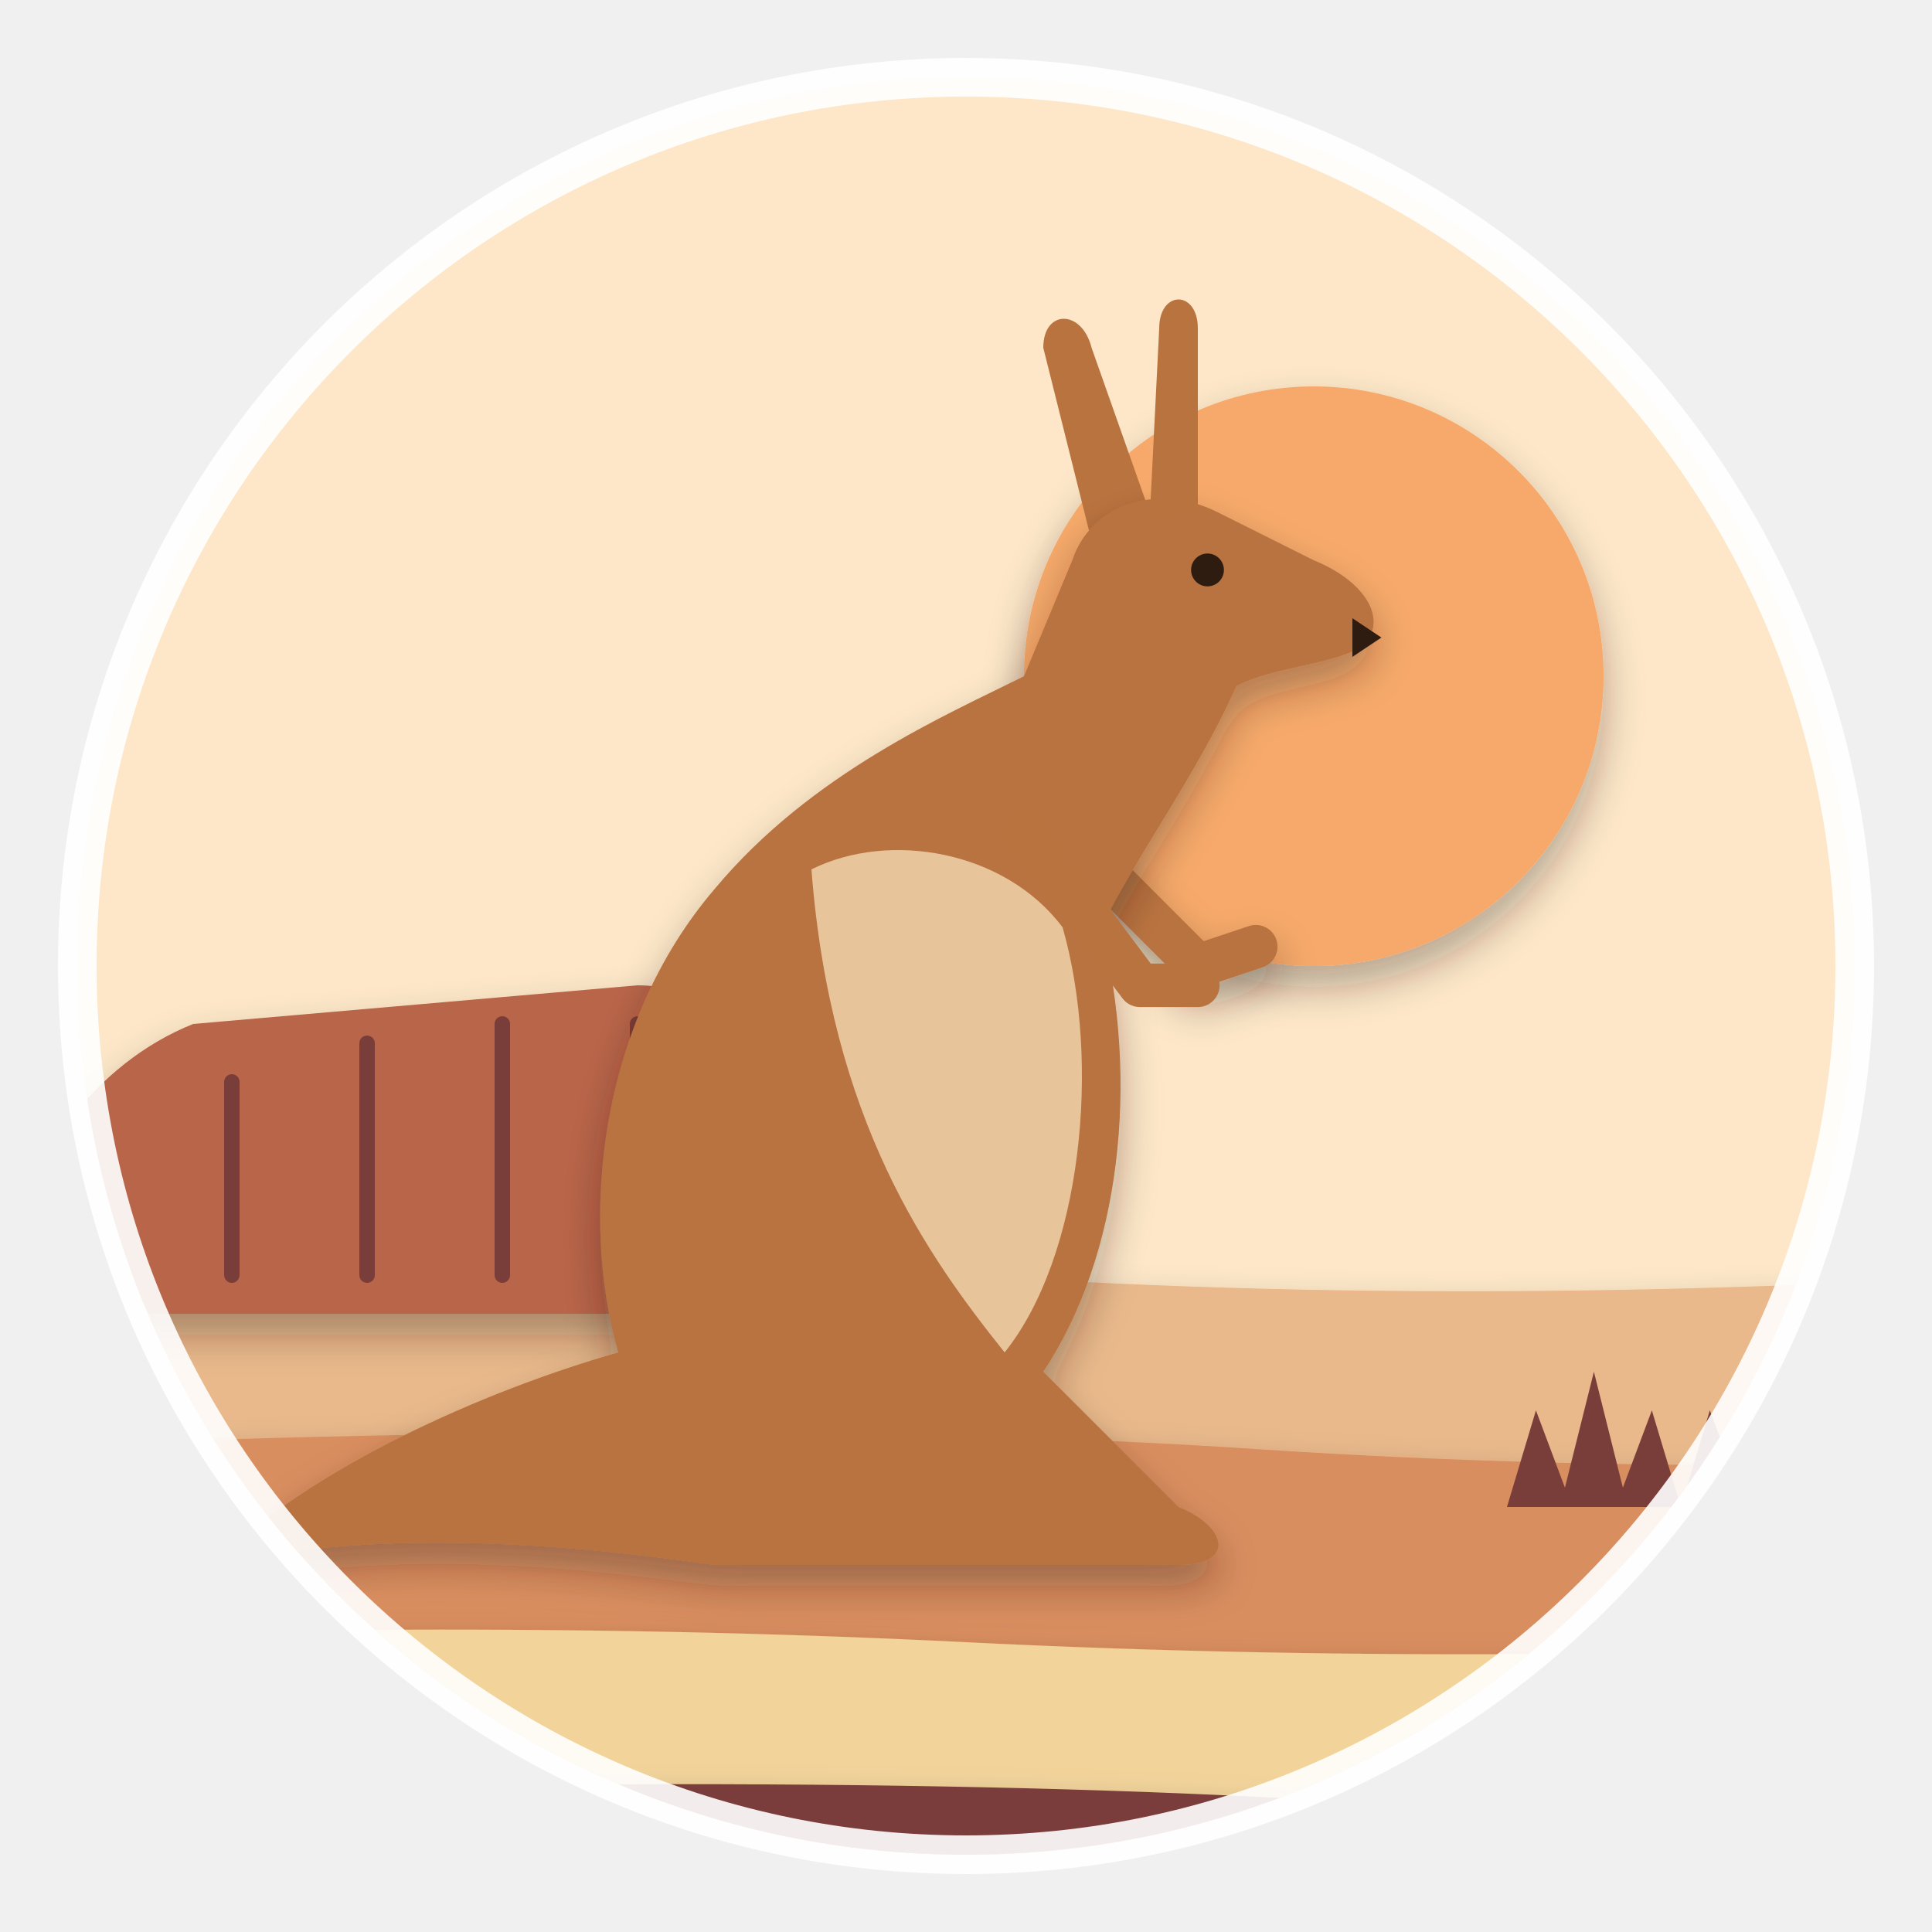
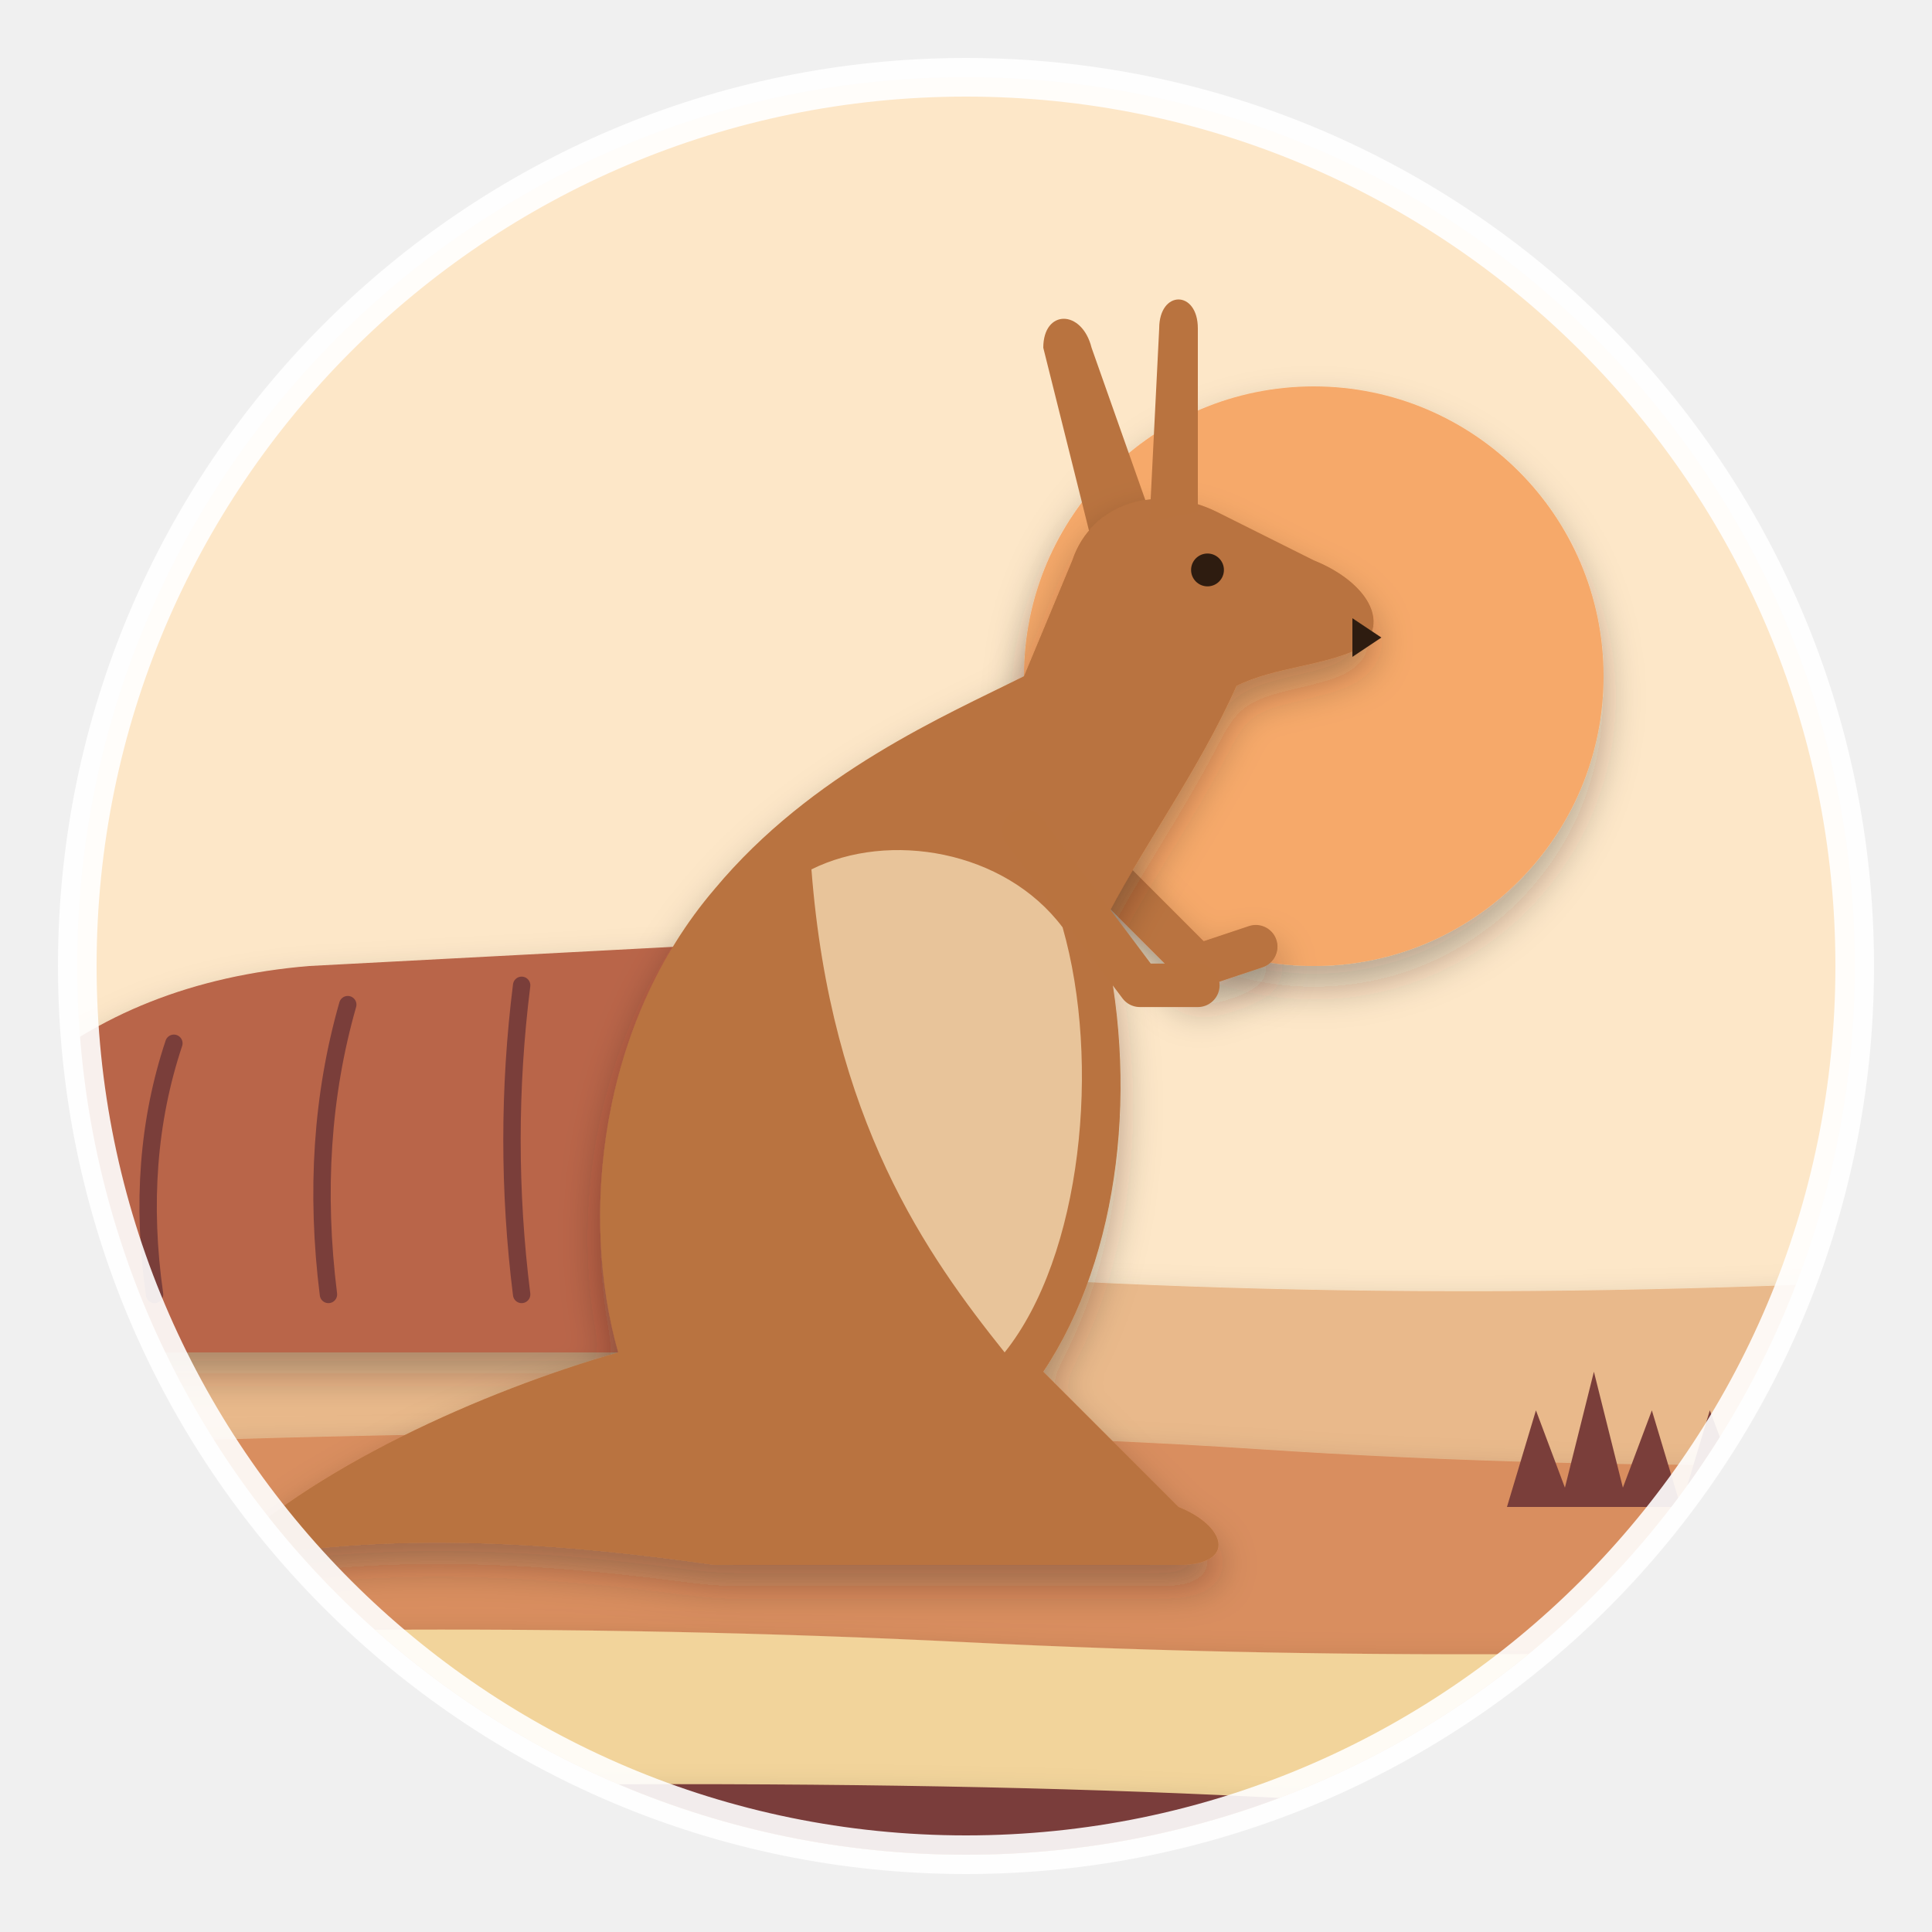
<svg xmlns="http://www.w3.org/2000/svg" viewBox="0 0 200 200" width="200" height="200">
  <defs>
    <clipPath id="clip">
      <circle cx="100" cy="100" r="92" />
    </clipPath>
    <filter id="ps" x="-20%" y="-20%" width="140%" height="140%">
      <feDropShadow dx="0" dy="2.2" stdDeviation="2" flood-color="#2a1f14" flood-opacity=".33" />
    </filter>
    <filter id="psl" filterUnits="userSpaceOnUse" x="-400" y="-400" width="1000" height="1000">
      <feDropShadow dx="0" dy="2.2" stdDeviation="2" flood-color="#2a1f14" flood-opacity=".33" />
    </filter>
  </defs>
  <g clip-path="url(#clip)">
    <rect width="200" height="200" fill="#FDE7C8" />
    <circle filter="url(#ps)" cx="136" cy="70" r="30" fill="#F6A96B" />
    <path filter="url(#ps)" d="M-30 133.2 Q40 128 100 132 T230 130.4 L230 230 L-30 230Z" fill="#E9B98B" />
-     <path filter="url(#ps)" d="M-2 136 C2 120 10 110 20 106 L66 102 C76 102 84 112 90 136Z" fill="#B9654A" />
-     <path d="M24 112 V132 M38 108 V132 M52 106 V132 M66 106 V132" fill="none" stroke="#7A3E3A" stroke-width="1.6" stroke-linecap="round" stroke-linejoin="round" />
+     <path filter="url(#ps)" d="M-14 140 C-8 116 8 102 32 100 L70 98 C88 98 98 116 102 140Z" fill="#B9654A" />
+     <path d="M18 108 Q14 120 16 134 M36 104 Q32 118 34 134 M54 102 Q52 118 54 134 M72 102 Q74 118 72 134" fill="none" stroke="#7A3E3A" stroke-width="1.8" stroke-linecap="round" stroke-linejoin="round" />
    <path filter="url(#ps)" d="M-30 151.2 Q70 146 130 150 T260 148.4 L230 230 L-30 230Z" fill="#D98E5F" />
    <path d="M156 156 l3 -10 l3 8 l3 -12 l3 12 l3 -8 l3 10Z" fill="#7A3E3A" />
    <path d="M174 156 l3 -10 l3 8 l3 -12 l3 12 l3 -8 l3 10Z" fill="#7A3E3A" />
    <g transform="translate(100 162) scale(1.0) translate(-100 -172)">
      <path d="M113 66 L108 46 C108 42 112 42 113 46 L119 63Z" fill="#B9733F" />
      <path filter="url(#psl)" d="M112 98 L124 110 L130 108" fill="none" stroke="#B9733F" stroke-width="4.5" stroke-linecap="round" stroke-linejoin="round" />
      <path filter="url(#ps)" d="M74 172 C60 170 40 168 22 172 C32 162 50 154 64 150 C60 136 62 116 74 102 C84 90 98 84 106 80 L111 68 C113 62 120 60 126 63 L136 68 C141 70 144 74 141 77 C137 79 132 79 128 81 C124 90 118 98 114 106 C118 122 116 140 108 152 L122 166 C127 168 128 172 122 172Z" fill="#B9733F" />
      <path d="M119 64 L120 44 C120 40 124 40 124 44 L124 63Z" fill="#B9733F" />
      <path d="M84 100 C92 96 104 98 110 106 C114 120 112 140 104 150 C96 140 86 126 84 100Z" fill="#E8C49A" />
      <path d="M106 96 L118 112 L124 112" fill="none" stroke="#B9733F" stroke-width="4.5" stroke-linecap="round" stroke-linejoin="round" />
      <path d="M123.3 69 a1.7 1.7 0 1 0 3.4 0 a1.7 1.7 0 1 0 -3.4 0ZM140 74 L143 76 L140 78Z" fill="#2E1C10" />
    </g>
    <path filter="url(#ps)" d="M-30 170.9 Q40 167 100 170 T230 168.8 L230 230 L-30 230Z" fill="#F2D49B" />
    <path filter="url(#ps)" d="M-30 186.9 Q70 183 130 186 T260 184.8 L230 230 L-30 230Z" fill="#7A3E3A" />
  </g>
  <circle cx="100" cy="100" r="92" fill="none" stroke="#fff" stroke-width="4" opacity=".9" />
</svg>
